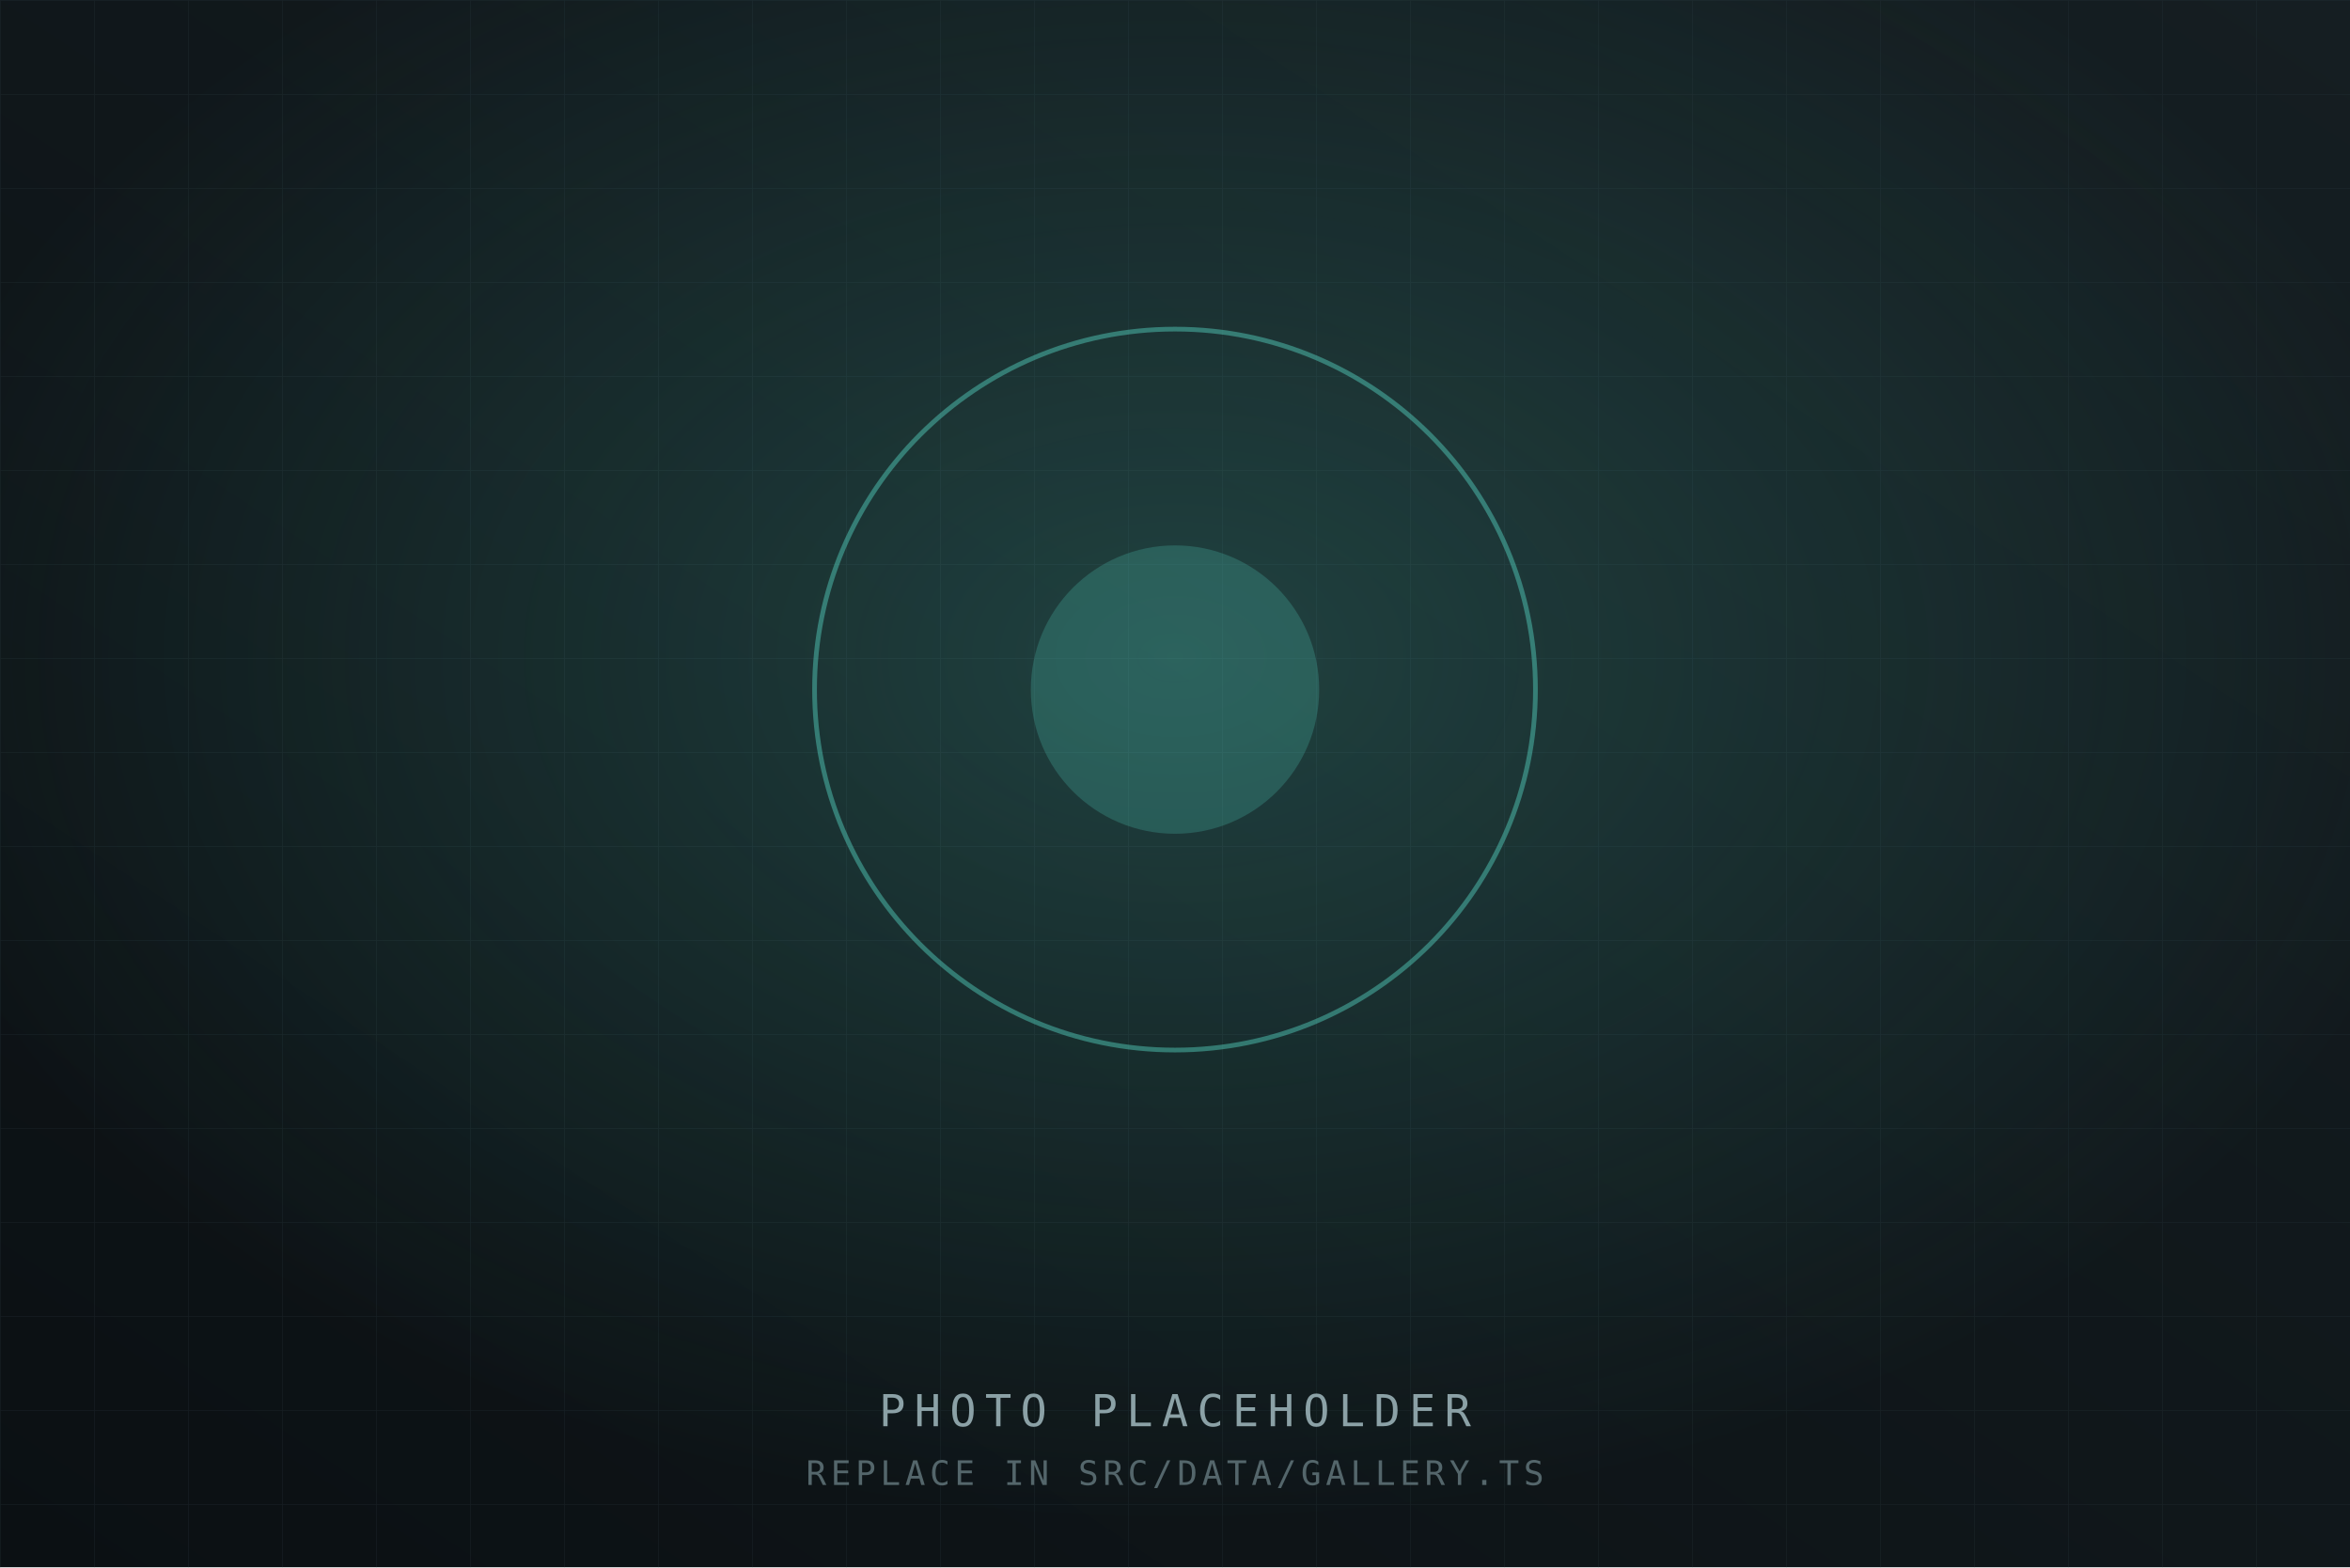
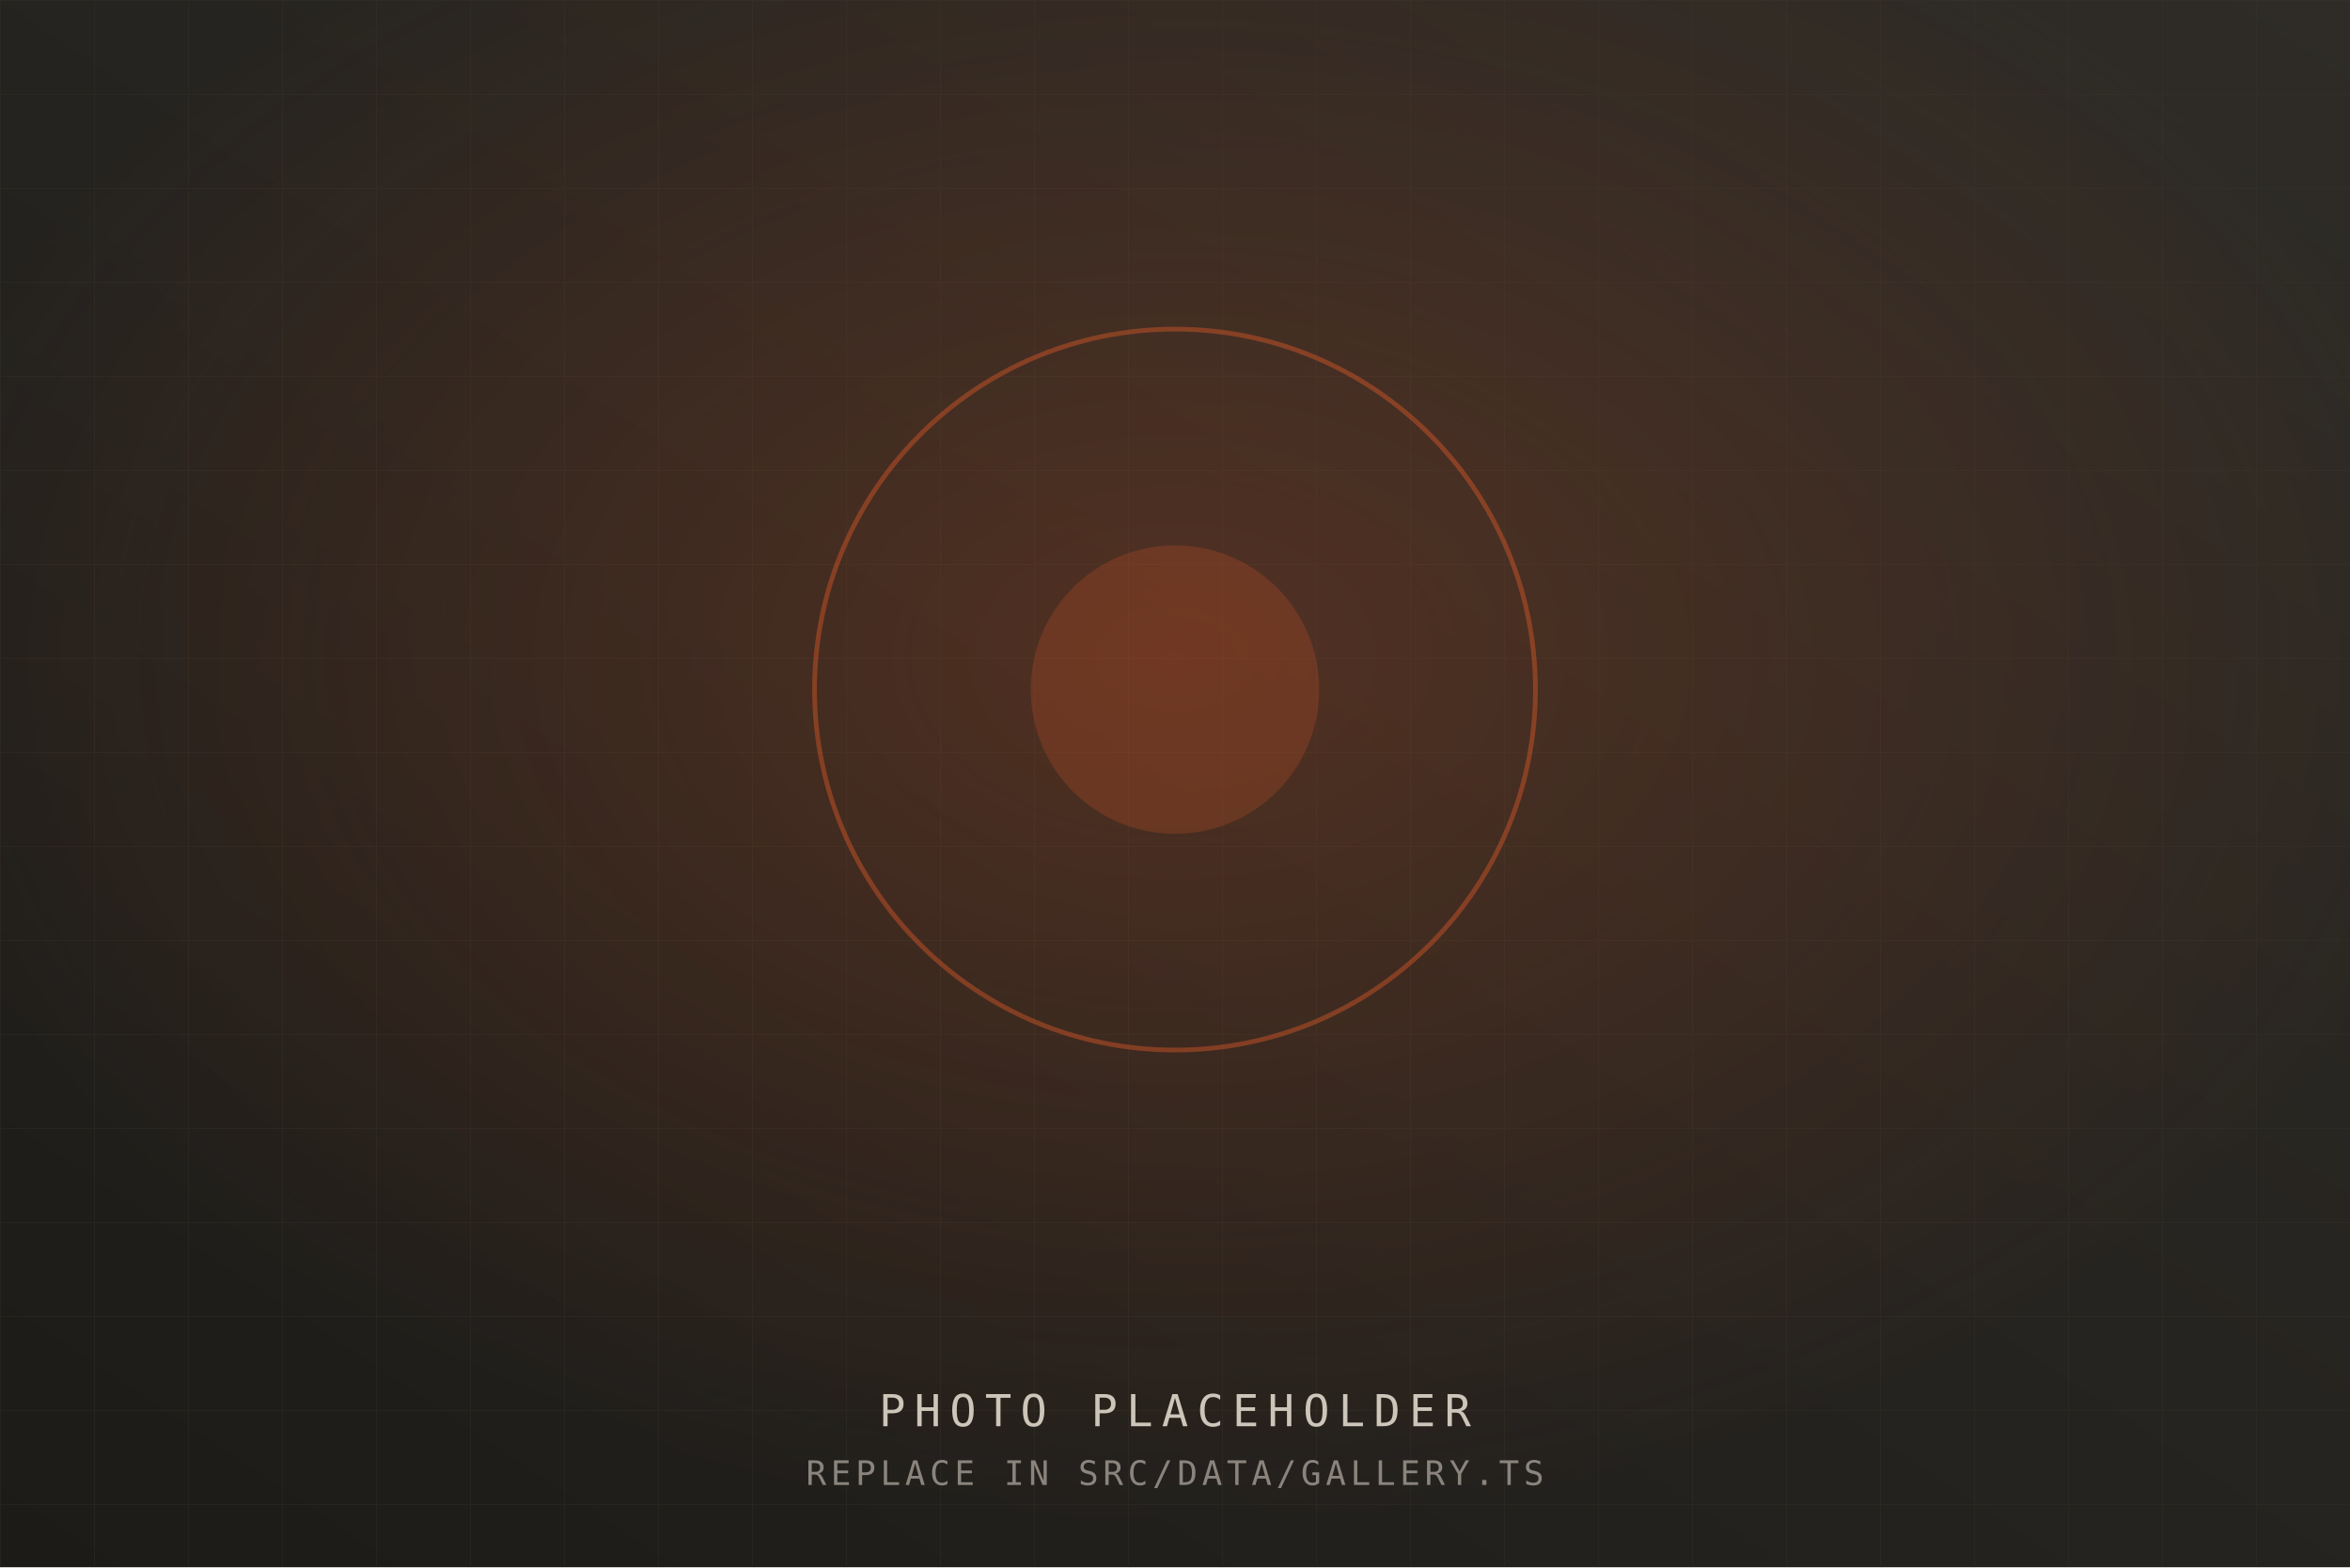
<svg xmlns="http://www.w3.org/2000/svg" width="1600" height="1067" viewBox="0 0 1600 1067" role="img" aria-label="Photography placeholder">
  <defs>
    <linearGradient id="bg-photo-05" x1="0" y1="1" x2="1" y2="0">
-       <stop offset="0" stop-color="#0b1013" />
-       <stop offset="1" stop-color="#151e22" />
+       <stop offset="0" stop-color="#1c1b18" />
+       <stop offset="1" stop-color="#2f2c27" />
    </linearGradient>
    <pattern id="grid-photo-05" width="64" height="64" patternUnits="userSpaceOnUse">
-       <path d="M64 0H0V64" fill="none" stroke="#26343a" stroke-width="1" />
+       <path d="M64 0H0V64" fill="none" stroke="#3a362f" stroke-width="1" />
    </pattern>
    <radialGradient id="glow-photo-05" cx="0.5" cy="0.42" r="0.55">
-       <stop offset="0" stop-color="#5eead4" stop-opacity="0.20" />
-       <stop offset="1" stop-color="#5eead4" stop-opacity="0" />
+       <stop offset="0" stop-color="#eb5e28" stop-opacity="0.22" />
+       <stop offset="1" stop-color="#eb5e28" stop-opacity="0" />
    </radialGradient>
  </defs>
  <rect width="1600" height="1067" fill="url(#bg-photo-05)" />
  <rect width="1600" height="1067" fill="url(#grid-photo-05)" opacity="0.35" />
  <rect width="1600" height="1067" fill="url(#glow-photo-05)" />
  <g>
-     <circle cx="800" cy="469.48" r="245.41" fill="none" stroke="#5eead4" stroke-opacity="0.4" stroke-width="3.201" />
-     <circle cx="800" cy="469.48" r="98.164" fill="#5eead4" fill-opacity="0.2" />
+     <circle cx="800" cy="469.48" r="245.41" fill="none" stroke="#eb5e28" stroke-opacity="0.4" stroke-width="3.201" />
+     <circle cx="800" cy="469.48" r="98.164" fill="#eb5e28" fill-opacity="0.2" />
  </g>
-   <text x="800" y="971" text-anchor="middle" font-family="ui-monospace, SFMono-Regular, 'SF Mono', Menlo, Consolas, monospace" font-size="30" letter-spacing="6" fill="#8ba1a6">PHOTO PLACEHOLDER</text>
-   <text x="800" y="1011" text-anchor="middle" font-family="ui-monospace, SFMono-Regular, 'SF Mono', Menlo, Consolas, monospace" font-size="23" letter-spacing="3" fill="#54666b">REPLACE IN SRC/DATA/GALLERY.TS</text>
+   <text x="800" y="971" text-anchor="middle" font-family="ui-monospace, SFMono-Regular, 'SF Mono', Menlo, Consolas, monospace" font-size="30" letter-spacing="6" fill="#ccc5b9">PHOTO PLACEHOLDER</text>
+   <text x="800" y="1011" text-anchor="middle" font-family="ui-monospace, SFMono-Regular, 'SF Mono', Menlo, Consolas, monospace" font-size="23" letter-spacing="3" fill="#8a847c">REPLACE IN SRC/DATA/GALLERY.TS</text>
</svg>
